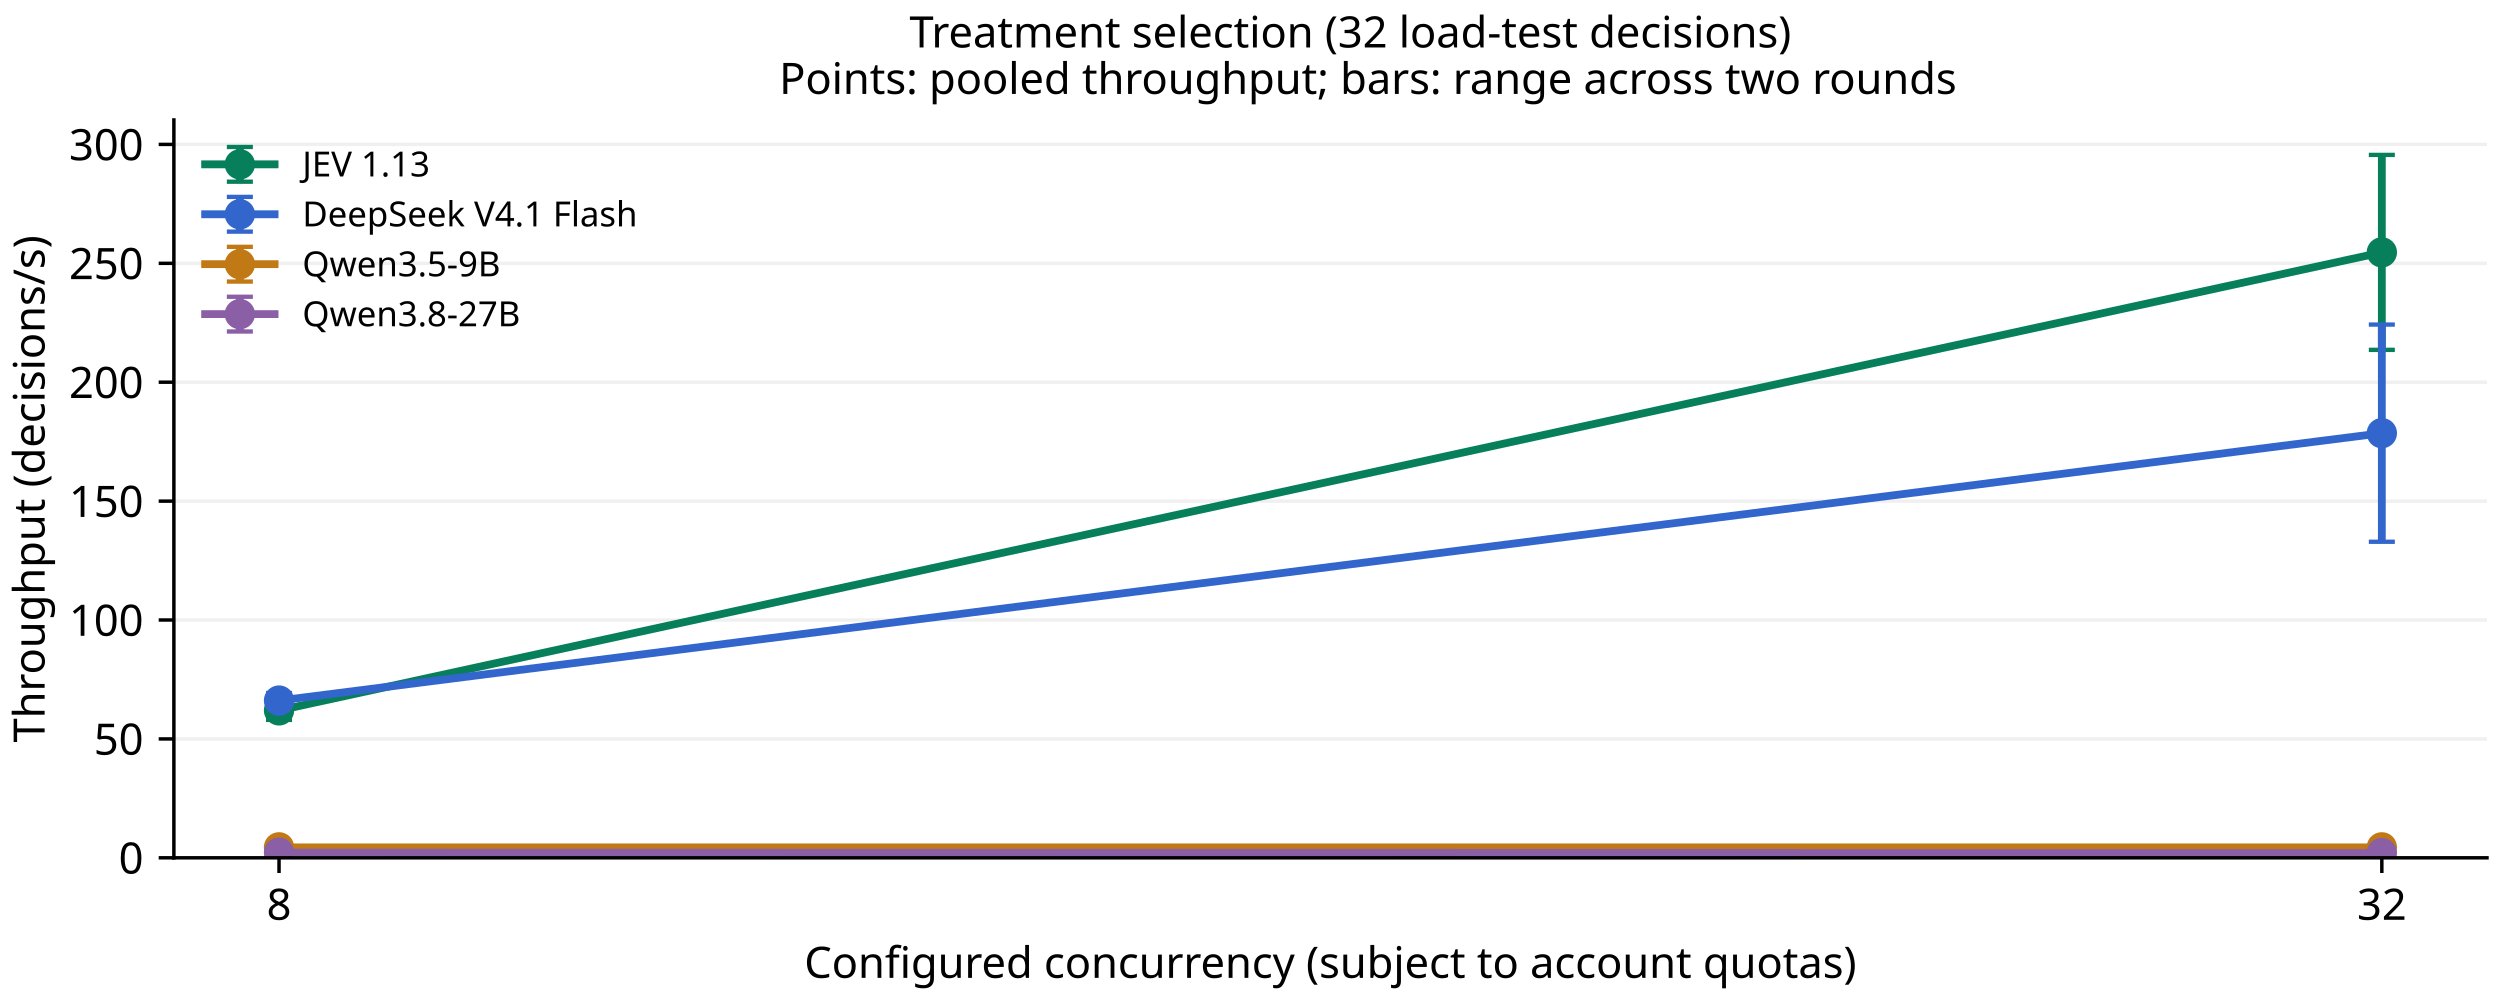
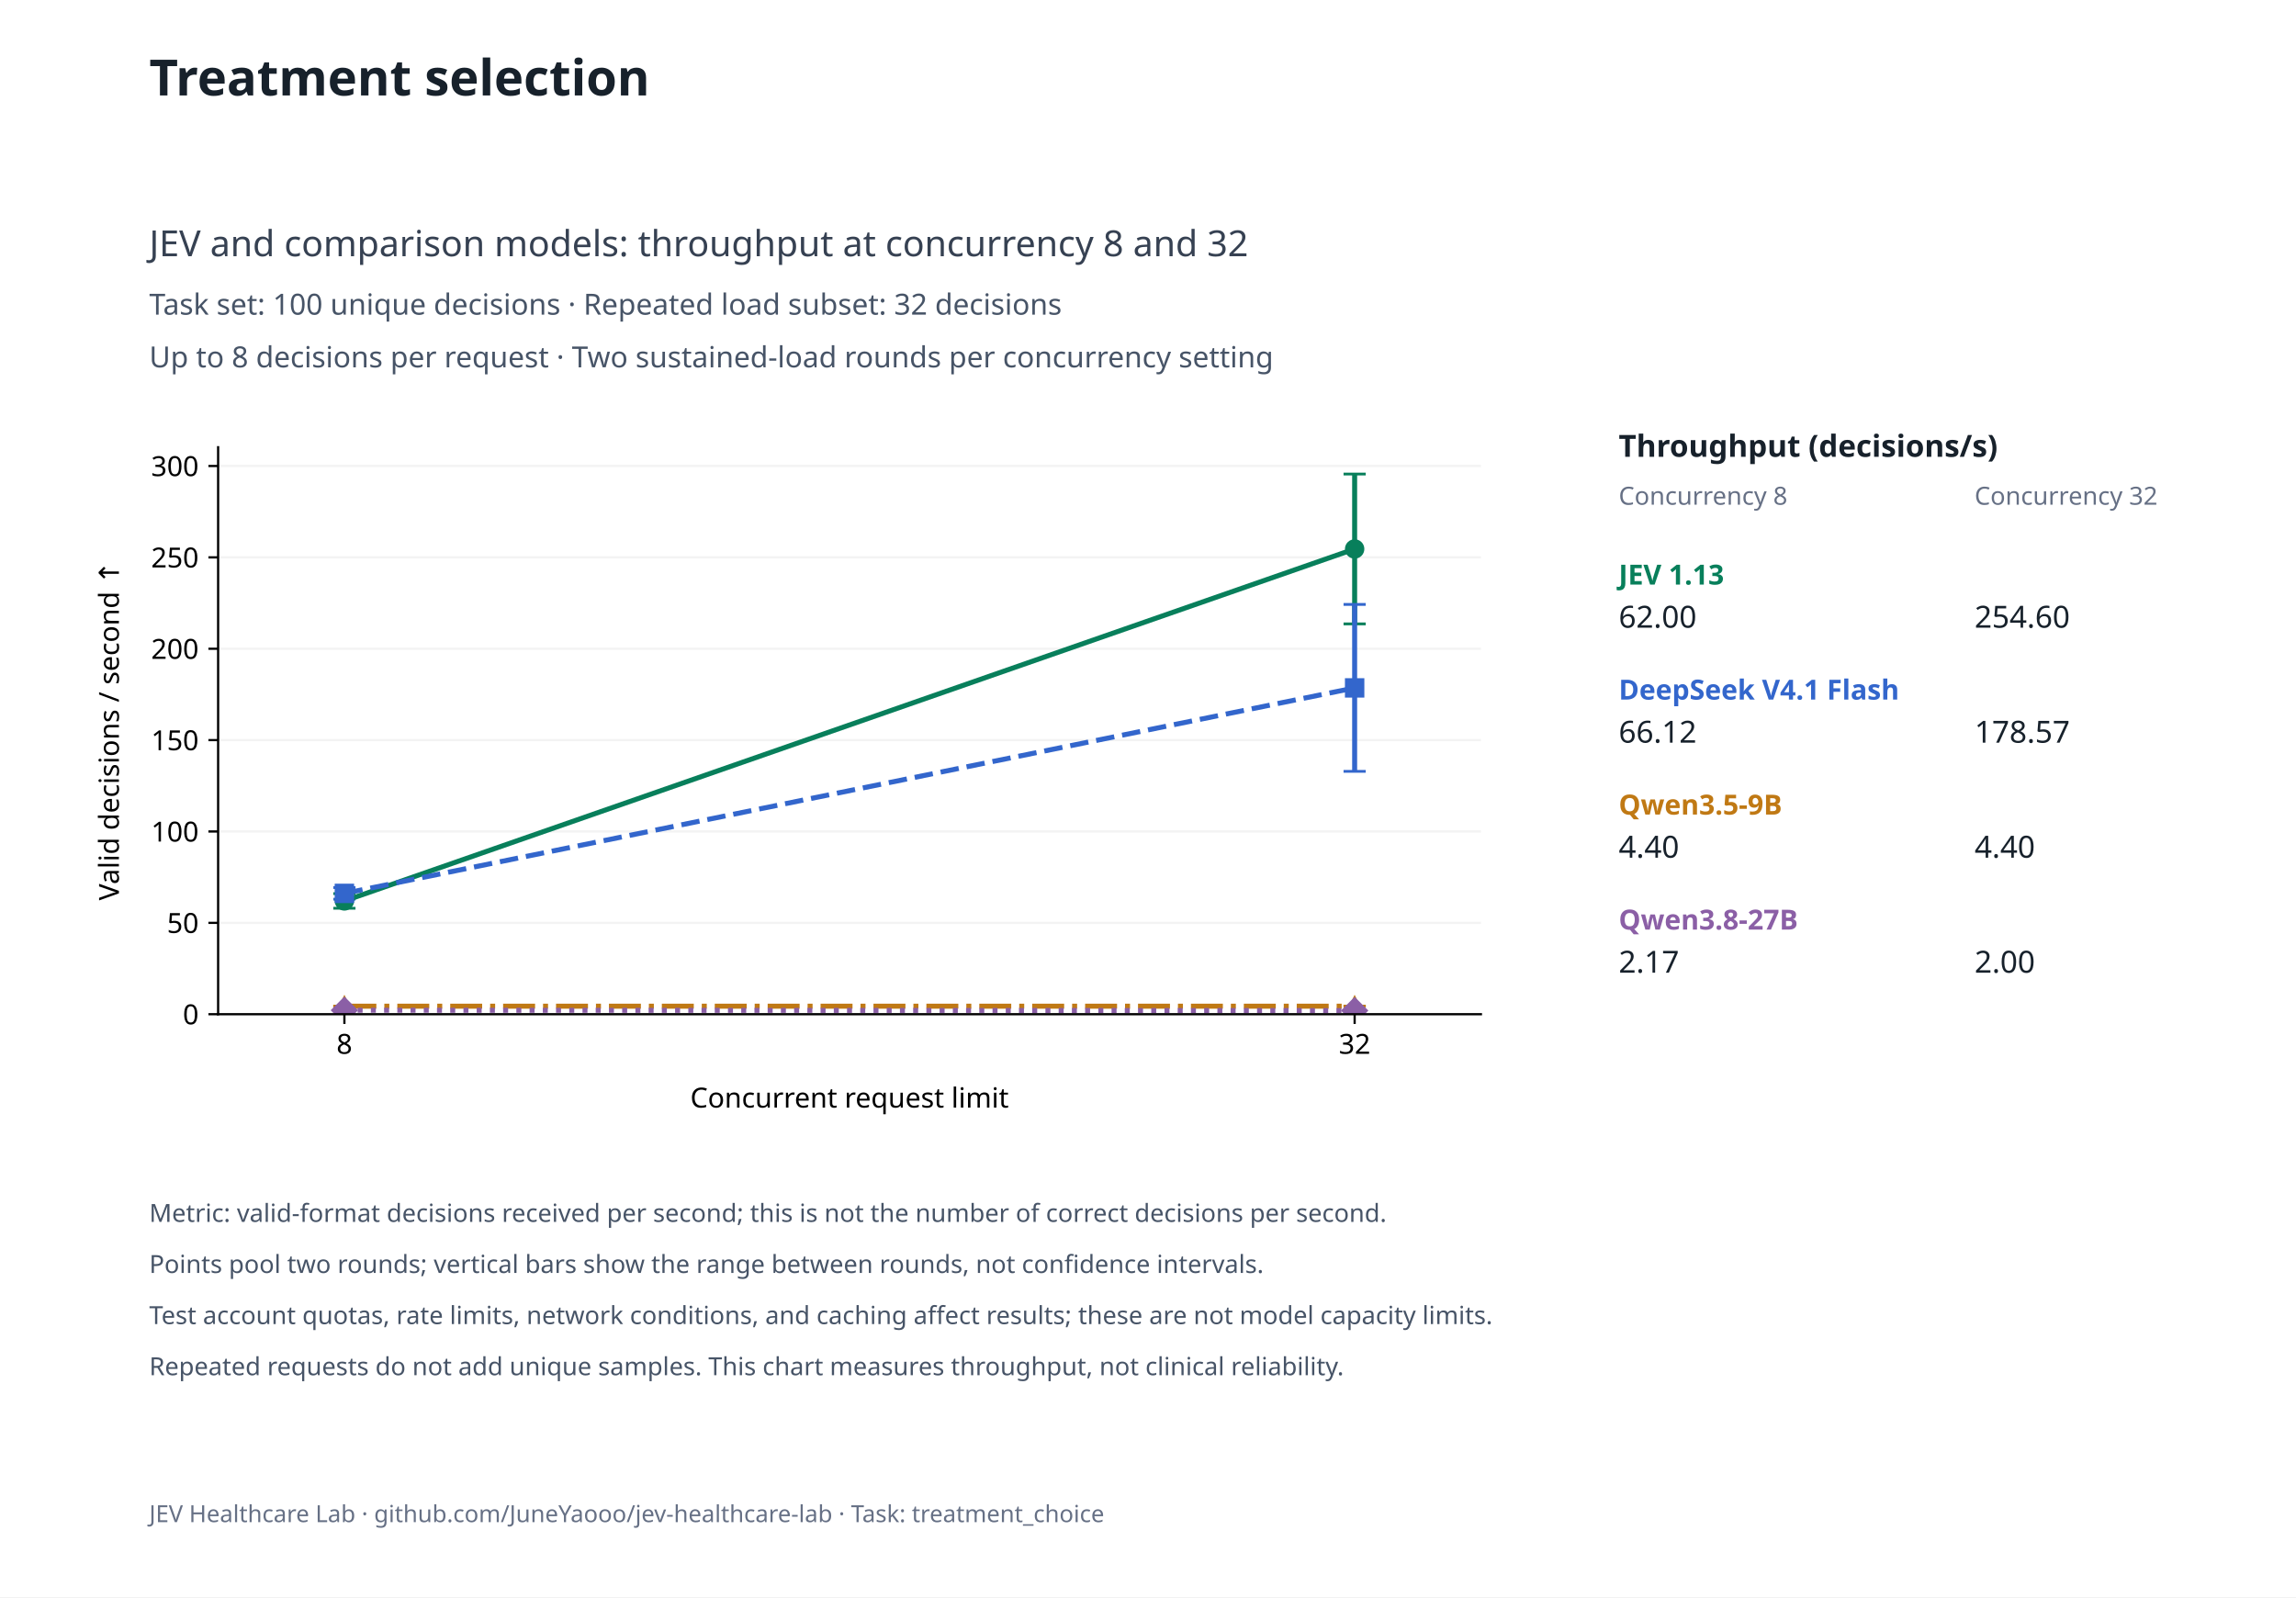
- <svg xmlns="http://www.w3.org/2000/svg" xmlns:xlink="http://www.w3.org/1999/xlink" width="576pt" height="230.4pt" viewBox="0 0 576 230.4" version="1.1">
+ <svg xmlns="http://www.w3.org/2000/svg" xmlns:xlink="http://www.w3.org/1999/xlink" width="828pt" height="576pt" viewBox="0 0 828 576" version="1.1">
  <defs>
    <style type="text/css">*{stroke-linejoin: round; stroke-linecap: butt}</style>
  </defs>
  <g id="figure_1">
    <g id="patch_1">
-       <path d="M 0 230.4 L 576 230.4 L 576 0 L 0 0 z " style="fill: #ffffff" />
+       <path d="M 0 576 L 828 576 L 828 0 L 0 0 z " style="fill: #ffffff" />
    </g>
    <g id="axes_1">
      <g id="patch_2">
-         <path d="M 40.063 197.64 L 573 197.64 L 573 27.638 L 40.063 27.638 z " style="fill: #ffffff" />
+         <path d="M 78.66 365.76 L 534.06 365.76 L 534.06 161.28 L 78.66 161.28 z " style="fill: #ffffff" />
      </g>
      <g id="matplotlib.axis_1">
        <g id="xtick_1">
          <g id="line2d_1">
            <defs>
-               <path id="m67a6273db9" d="M 0 0 L 0 3.5 " style="stroke: #000000; stroke-width: 0.8" />
+               <path id="mb1f4514495" d="M 0 0 L 0 3.5 " style="stroke: #000000; stroke-width: 0.8" />
            </defs>
            <g>
-               <use xlink:href="#m67a6273db9" x="64.288" y="197.64" style="stroke: #000000; stroke-width: 0.8" />
+               <use xlink:href="#mb1f4514495" x="124.2" y="365.76" style="stroke: #000000; stroke-width: 0.8" />
            </g>
          </g>
          <g id="text_1">
-             <text style="font-size: 10px; font-family: 'Arial Unicode MS'; text-anchor: middle" x="64.288" y="211.92" transform="rotate(-0 64.28771 211.9199)">8</text>
+             <text style="font-size: 10px; font-family: 'Arial Unicode MS'; text-anchor: middle" x="124.2" y="380.04" transform="rotate(-0 124.2 380.0403)">8</text>
          </g>
        </g>
        <g id="xtick_2">
          <g id="line2d_2">
            <g>
-               <use xlink:href="#m67a6273db9" x="548.775" y="197.64" style="stroke: #000000; stroke-width: 0.8" />
+               <use xlink:href="#mb1f4514495" x="488.52" y="365.76" style="stroke: #000000; stroke-width: 0.8" />
            </g>
          </g>
          <g id="text_2">
-             <text style="font-size: 10px; font-family: 'Arial Unicode MS'; text-anchor: middle" x="548.775" y="211.92" transform="rotate(-0 548.7754 211.9199)">32</text>
+             <text style="font-size: 10px; font-family: 'Arial Unicode MS'; text-anchor: middle" x="488.52" y="380.04" transform="rotate(-0 488.52 380.0403)">32</text>
          </g>
        </g>
        <g id="text_3">
-           <text style="font-size: 10px; font-family: 'Arial Unicode MS'; text-anchor: middle" x="306.532" y="225.3" transform="rotate(-0 306.5315 225.2998)">Configured concurrency (subject to account quotas)</text>
+           <text style="font-size: 10px; font-family: 'Arial Unicode MS'; text-anchor: middle" x="306.36" y="399.42" transform="rotate(-0 306.36 399.4202)">Concurrent request limit</text>
        </g>
      </g>
      <g id="matplotlib.axis_2">
        <g id="ytick_1">
          <g id="line2d_3">
-             <path d="M 40.063 197.64 L 573 197.64 " clip-path="url(#p316c52a168)" style="fill: none; stroke: #b0b0b0; stroke-opacity: 0.18; stroke-width: 0.8; stroke-linecap: square" />
+             <path d="M 78.66 365.76 L 534.06 365.76 " clip-path="url(#p68004eed42)" style="fill: none; stroke: #b0b0b0; stroke-opacity: 0.16; stroke-width: 0.8; stroke-linecap: square" />
          </g>
          <g id="line2d_4">
            <defs>
-               <path id="mda7280f7b5" d="M 0 0 L -3.5 0 " style="stroke: #000000; stroke-width: 0.8" />
+               <path id="mb8872c1b1f" d="M 0 0 L -3.5 0 " style="stroke: #000000; stroke-width: 0.8" />
            </defs>
            <g>
-               <use xlink:href="#mda7280f7b5" x="40.063" y="197.64" style="stroke: #000000; stroke-width: 0.8" />
+               <use xlink:href="#mb8872c1b1f" x="78.66" y="365.76" style="stroke: #000000; stroke-width: 0.8" />
            </g>
          </g>
          <g id="text_4">
-             <text style="font-size: 10px; font-family: 'Arial Unicode MS'; text-anchor: end" x="33.063" y="201.28" transform="rotate(-0 33.06333 201.2797)">0</text>
+             <text style="font-size: 10px; font-family: 'Arial Unicode MS'; text-anchor: end" x="71.66" y="369.4" transform="rotate(-0 71.66 369.4001)">0</text>
          </g>
        </g>
        <g id="ytick_2">
          <g id="line2d_5">
-             <path d="M 40.063 170.245 L 573 170.245 " clip-path="url(#p316c52a168)" style="fill: none; stroke: #b0b0b0; stroke-opacity: 0.18; stroke-width: 0.8; stroke-linecap: square" />
+             <path d="M 78.66 332.809 L 534.06 332.809 " clip-path="url(#p68004eed42)" style="fill: none; stroke: #b0b0b0; stroke-opacity: 0.16; stroke-width: 0.8; stroke-linecap: square" />
          </g>
          <g id="line2d_6">
            <g>
-               <use xlink:href="#mda7280f7b5" x="40.063" y="170.245" style="stroke: #000000; stroke-width: 0.8" />
+               <use xlink:href="#mb8872c1b1f" x="78.66" y="332.809" style="stroke: #000000; stroke-width: 0.8" />
            </g>
          </g>
          <g id="text_5">
-             <text style="font-size: 10px; font-family: 'Arial Unicode MS'; text-anchor: end" x="33.063" y="173.885" transform="rotate(-0 33.06333 173.8851)">50</text>
+             <text style="font-size: 10px; font-family: 'Arial Unicode MS'; text-anchor: end" x="71.66" y="336.45" transform="rotate(-0 71.66 336.4495)">50</text>
          </g>
        </g>
        <g id="ytick_3">
          <g id="line2d_7">
-             <path d="M 40.063 142.85 L 573 142.85 " clip-path="url(#p316c52a168)" style="fill: none; stroke: #b0b0b0; stroke-opacity: 0.18; stroke-width: 0.8; stroke-linecap: square" />
+             <path d="M 78.66 299.859 L 534.06 299.859 " clip-path="url(#p68004eed42)" style="fill: none; stroke: #b0b0b0; stroke-opacity: 0.16; stroke-width: 0.8; stroke-linecap: square" />
          </g>
          <g id="line2d_8">
            <g>
-               <use xlink:href="#mda7280f7b5" x="40.063" y="142.85" style="stroke: #000000; stroke-width: 0.8" />
+               <use xlink:href="#mb8872c1b1f" x="78.66" y="299.859" style="stroke: #000000; stroke-width: 0.8" />
            </g>
          </g>
          <g id="text_6">
-             <text style="font-size: 10px; font-family: 'Arial Unicode MS'; text-anchor: end" x="33.063" y="146.491" transform="rotate(-0 33.06333 146.4905)">100</text>
+             <text style="font-size: 10px; font-family: 'Arial Unicode MS'; text-anchor: end" x="71.66" y="303.499" transform="rotate(-0 71.66 303.4989)">100</text>
          </g>
        </g>
        <g id="ytick_4">
          <g id="line2d_9">
-             <path d="M 40.063 115.456 L 573 115.456 " clip-path="url(#p316c52a168)" style="fill: none; stroke: #b0b0b0; stroke-opacity: 0.18; stroke-width: 0.8; stroke-linecap: square" />
+             <path d="M 78.66 266.908 L 534.06 266.908 " clip-path="url(#p68004eed42)" style="fill: none; stroke: #b0b0b0; stroke-opacity: 0.16; stroke-width: 0.8; stroke-linecap: square" />
          </g>
          <g id="line2d_10">
            <g>
-               <use xlink:href="#mda7280f7b5" x="40.063" y="115.456" style="stroke: #000000; stroke-width: 0.8" />
+               <use xlink:href="#mb8872c1b1f" x="78.66" y="266.908" style="stroke: #000000; stroke-width: 0.8" />
            </g>
          </g>
          <g id="text_7">
-             <text style="font-size: 10px; font-family: 'Arial Unicode MS'; text-anchor: end" x="33.063" y="119.096" transform="rotate(-0 33.06333 119.096)">150</text>
+             <text style="font-size: 10px; font-family: 'Arial Unicode MS'; text-anchor: end" x="71.66" y="270.548" transform="rotate(-0 71.66 270.5483)">150</text>
          </g>
        </g>
        <g id="ytick_5">
          <g id="line2d_11">
-             <path d="M 40.063 88.061 L 573 88.061 " clip-path="url(#p316c52a168)" style="fill: none; stroke: #b0b0b0; stroke-opacity: 0.18; stroke-width: 0.8; stroke-linecap: square" />
+             <path d="M 78.66 233.958 L 534.06 233.958 " clip-path="url(#p68004eed42)" style="fill: none; stroke: #b0b0b0; stroke-opacity: 0.16; stroke-width: 0.8; stroke-linecap: square" />
          </g>
          <g id="line2d_12">
            <g>
-               <use xlink:href="#mda7280f7b5" x="40.063" y="88.061" style="stroke: #000000; stroke-width: 0.8" />
+               <use xlink:href="#mb8872c1b1f" x="78.66" y="233.958" style="stroke: #000000; stroke-width: 0.8" />
            </g>
          </g>
          <g id="text_8">
-             <text style="font-size: 10px; font-family: 'Arial Unicode MS'; text-anchor: end" x="33.063" y="91.701" transform="rotate(-0 33.06333 91.70135)">200</text>
+             <text style="font-size: 10px; font-family: 'Arial Unicode MS'; text-anchor: end" x="71.66" y="237.598" transform="rotate(-0 71.66 237.5977)">200</text>
          </g>
        </g>
        <g id="ytick_6">
          <g id="line2d_13">
-             <path d="M 40.063 60.667 L 573 60.667 " clip-path="url(#p316c52a168)" style="fill: none; stroke: #b0b0b0; stroke-opacity: 0.18; stroke-width: 0.8; stroke-linecap: square" />
+             <path d="M 78.66 201.007 L 534.06 201.007 " clip-path="url(#p68004eed42)" style="fill: none; stroke: #b0b0b0; stroke-opacity: 0.16; stroke-width: 0.8; stroke-linecap: square" />
          </g>
          <g id="line2d_14">
            <g>
-               <use xlink:href="#mda7280f7b5" x="40.063" y="60.667" style="stroke: #000000; stroke-width: 0.8" />
+               <use xlink:href="#mb8872c1b1f" x="78.66" y="201.007" style="stroke: #000000; stroke-width: 0.8" />
            </g>
          </g>
          <g id="text_9">
-             <text style="font-size: 10px; font-family: 'Arial Unicode MS'; text-anchor: end" x="33.063" y="64.307" transform="rotate(-0 33.06333 64.30676)">250</text>
+             <text style="font-size: 10px; font-family: 'Arial Unicode MS'; text-anchor: end" x="71.66" y="204.647" transform="rotate(-0 71.66 204.647)">250</text>
          </g>
        </g>
        <g id="ytick_7">
          <g id="line2d_15">
-             <path d="M 40.063 33.272 L 573 33.272 " clip-path="url(#p316c52a168)" style="fill: none; stroke: #b0b0b0; stroke-opacity: 0.18; stroke-width: 0.8; stroke-linecap: square" />
+             <path d="M 78.66 168.056 L 534.06 168.056 " clip-path="url(#p68004eed42)" style="fill: none; stroke: #b0b0b0; stroke-opacity: 0.16; stroke-width: 0.8; stroke-linecap: square" />
          </g>
          <g id="line2d_16">
            <g>
-               <use xlink:href="#mda7280f7b5" x="40.063" y="33.272" style="stroke: #000000; stroke-width: 0.8" />
+               <use xlink:href="#mb8872c1b1f" x="78.66" y="168.056" style="stroke: #000000; stroke-width: 0.8" />
            </g>
          </g>
          <g id="text_10">
-             <text style="font-size: 10px; font-family: 'Arial Unicode MS'; text-anchor: end" x="33.063" y="36.912" transform="rotate(-0 33.06333 36.91216)">300</text>
+             <text style="font-size: 10px; font-family: 'Arial Unicode MS'; text-anchor: end" x="71.66" y="171.696" transform="rotate(-0 71.66 171.6964)">300</text>
          </g>
        </g>
        <g id="text_11">
-           <text style="font-size: 10px; font-family: 'Arial Unicode MS'; text-anchor: middle" x="10.281" y="112.639" transform="rotate(-90 10.28051 112.639)">Throughput (decisions/s)</text>
+           <text style="font-size: 10px; font-family: 'Arial Unicode MS'; text-anchor: middle" x="42.878" y="263.52" transform="rotate(-90 42.87758 263.52)">Valid decisions / second ↑</text>
        </g>
      </g>
      <g id="LineCollection_1">
-         <path d="M 64.288 165.862 L 64.288 161.479 " clip-path="url(#p316c52a168)" style="fill: none; stroke: #087f5b; stroke-width: 1.8" />
-         <path d="M 548.775 80.61 L 548.775 35.683 " clip-path="url(#p316c52a168)" style="fill: none; stroke: #087f5b; stroke-width: 1.8" />
+         <path d="M 124.2 327.537 L 124.2 322.265 " clip-path="url(#p68004eed42)" style="fill: none; stroke: #087f5b; stroke-width: 1.8" />
+         <path d="M 488.52 224.995 L 488.52 170.956 " clip-path="url(#p68004eed42)" style="fill: none; stroke: #087f5b; stroke-width: 1.8" />
      </g>
      <g id="line2d_17">
        <defs>
-           <path id="mef95edeef0" d="M 3 0 L -3 -0 " style="stroke: #087f5b" />
-         </defs>
-         <g clip-path="url(#p316c52a168)">
-           <use xlink:href="#mef95edeef0" x="64.288" y="165.862" style="fill: #087f5b; stroke: #087f5b" />
-           <use xlink:href="#mef95edeef0" x="548.775" y="80.61" style="fill: #087f5b; stroke: #087f5b" />
+           <path id="m4893343a39" d="M 4 0 L -4 -0 " style="stroke: #087f5b" />
+         </defs>
+         <g clip-path="url(#p68004eed42)">
+           <use xlink:href="#m4893343a39" x="124.2" y="327.537" style="fill: #087f5b; stroke: #087f5b" />
+           <use xlink:href="#m4893343a39" x="488.52" y="224.995" style="fill: #087f5b; stroke: #087f5b" />
        </g>
      </g>
      <g id="line2d_18">
-         <g clip-path="url(#p316c52a168)">
-           <use xlink:href="#mef95edeef0" x="64.288" y="161.479" style="fill: #087f5b; stroke: #087f5b" />
-           <use xlink:href="#mef95edeef0" x="548.775" y="35.683" style="fill: #087f5b; stroke: #087f5b" />
+         <g clip-path="url(#p68004eed42)">
+           <use xlink:href="#m4893343a39" x="124.2" y="322.265" style="fill: #087f5b; stroke: #087f5b" />
+           <use xlink:href="#m4893343a39" x="488.52" y="170.956" style="fill: #087f5b; stroke: #087f5b" />
        </g>
      </g>
      <g id="LineCollection_2">
-         <path d="M 64.288 163.15 L 64.288 159.671 " clip-path="url(#p316c52a168)" style="fill: none; stroke: #3366cc; stroke-width: 1.8" />
-         <path d="M 548.775 124.825 L 548.775 74.775 " clip-path="url(#p316c52a168)" style="fill: none; stroke: #3366cc; stroke-width: 1.8" />
+         <path d="M 124.2 324.275 L 124.2 320.09 " clip-path="url(#p68004eed42)" style="fill: none; stroke: #3366cc; stroke-width: 1.8" />
+         <path d="M 488.52 278.177 L 488.52 217.976 " clip-path="url(#p68004eed42)" style="fill: none; stroke: #3366cc; stroke-width: 1.8" />
      </g>
      <g id="line2d_19">
        <defs>
-           <path id="m2bed2c0d62" d="M 3 0 L -3 -0 " style="stroke: #3366cc" />
-         </defs>
-         <g clip-path="url(#p316c52a168)">
-           <use xlink:href="#m2bed2c0d62" x="64.288" y="163.15" style="fill: #3366cc; stroke: #3366cc" />
-           <use xlink:href="#m2bed2c0d62" x="548.775" y="124.825" style="fill: #3366cc; stroke: #3366cc" />
+           <path id="ma0856d2436" d="M 4 0 L -4 -0 " style="stroke: #3366cc" />
+         </defs>
+         <g clip-path="url(#p68004eed42)">
+           <use xlink:href="#ma0856d2436" x="124.2" y="324.275" style="fill: #3366cc; stroke: #3366cc" />
+           <use xlink:href="#ma0856d2436" x="488.52" y="278.177" style="fill: #3366cc; stroke: #3366cc" />
        </g>
      </g>
      <g id="line2d_20">
-         <g clip-path="url(#p316c52a168)">
-           <use xlink:href="#m2bed2c0d62" x="64.288" y="159.671" style="fill: #3366cc; stroke: #3366cc" />
-           <use xlink:href="#m2bed2c0d62" x="548.775" y="74.775" style="fill: #3366cc; stroke: #3366cc" />
+         <g clip-path="url(#p68004eed42)">
+           <use xlink:href="#ma0856d2436" x="124.2" y="320.09" style="fill: #3366cc; stroke: #3366cc" />
+           <use xlink:href="#ma0856d2436" x="488.52" y="217.976" style="fill: #3366cc; stroke: #3366cc" />
        </g>
      </g>
      <g id="LineCollection_3">
-         <path d="M 64.288 195.229 L 64.288 195.229 " clip-path="url(#p316c52a168)" style="fill: none; stroke: #c07914; stroke-width: 1.8" />
-         <path d="M 548.775 195.229 L 548.775 195.229 " clip-path="url(#p316c52a168)" style="fill: none; stroke: #c07914; stroke-width: 1.8" />
+         <path d="M 124.2 362.86 L 124.2 362.86 " clip-path="url(#p68004eed42)" style="fill: none; stroke: #c07914; stroke-width: 1.8" />
+         <path d="M 488.52 362.86 L 488.52 362.86 " clip-path="url(#p68004eed42)" style="fill: none; stroke: #c07914; stroke-width: 1.8" />
      </g>
      <g id="line2d_21">
        <defs>
-           <path id="me95433e704" d="M 3 0 L -3 -0 " style="stroke: #c07914" />
-         </defs>
-         <g clip-path="url(#p316c52a168)">
-           <use xlink:href="#me95433e704" x="64.288" y="195.229" style="fill: #c07914; stroke: #c07914" />
-           <use xlink:href="#me95433e704" x="548.775" y="195.229" style="fill: #c07914; stroke: #c07914" />
+           <path id="m1749bb0e9f" d="M 4 0 L -4 -0 " style="stroke: #c07914" />
+         </defs>
+         <g clip-path="url(#p68004eed42)">
+           <use xlink:href="#m1749bb0e9f" x="124.2" y="362.86" style="fill: #c07914; stroke: #c07914" />
+           <use xlink:href="#m1749bb0e9f" x="488.52" y="362.86" style="fill: #c07914; stroke: #c07914" />
        </g>
      </g>
      <g id="line2d_22">
-         <g clip-path="url(#p316c52a168)">
-           <use xlink:href="#me95433e704" x="64.288" y="195.229" style="fill: #c07914; stroke: #c07914" />
-           <use xlink:href="#me95433e704" x="548.775" y="195.229" style="fill: #c07914; stroke: #c07914" />
+         <g clip-path="url(#p68004eed42)">
+           <use xlink:href="#m1749bb0e9f" x="124.2" y="362.86" style="fill: #c07914; stroke: #c07914" />
+           <use xlink:href="#m1749bb0e9f" x="488.52" y="362.86" style="fill: #c07914; stroke: #c07914" />
        </g>
      </g>
      <g id="LineCollection_4">
-         <path d="M 64.288 196.571 L 64.288 196.325 " clip-path="url(#p316c52a168)" style="fill: none; stroke: #8b5fa6; stroke-width: 1.8" />
-         <path d="M 548.775 196.544 L 548.775 196.544 " clip-path="url(#p316c52a168)" style="fill: none; stroke: #8b5fa6; stroke-width: 1.8" />
+         <path d="M 124.2 364.475 L 124.2 364.178 " clip-path="url(#p68004eed42)" style="fill: none; stroke: #8b5fa6; stroke-width: 1.8" />
+         <path d="M 488.52 364.442 L 488.52 364.442 " clip-path="url(#p68004eed42)" style="fill: none; stroke: #8b5fa6; stroke-width: 1.8" />
      </g>
      <g id="line2d_23">
        <defs>
-           <path id="m08be858441" d="M 3 0 L -3 -0 " style="stroke: #8b5fa6" />
-         </defs>
-         <g clip-path="url(#p316c52a168)">
-           <use xlink:href="#m08be858441" x="64.288" y="196.571" style="fill: #8b5fa6; stroke: #8b5fa6" />
-           <use xlink:href="#m08be858441" x="548.775" y="196.544" style="fill: #8b5fa6; stroke: #8b5fa6" />
+           <path id="m4fe5960132" d="M 4 0 L -4 -0 " style="stroke: #8b5fa6" />
+         </defs>
+         <g clip-path="url(#p68004eed42)">
+           <use xlink:href="#m4fe5960132" x="124.2" y="364.475" style="fill: #8b5fa6; stroke: #8b5fa6" />
+           <use xlink:href="#m4fe5960132" x="488.52" y="364.442" style="fill: #8b5fa6; stroke: #8b5fa6" />
        </g>
      </g>
      <g id="line2d_24">
-         <g clip-path="url(#p316c52a168)">
-           <use xlink:href="#m08be858441" x="64.288" y="196.325" style="fill: #8b5fa6; stroke: #8b5fa6" />
-           <use xlink:href="#m08be858441" x="548.775" y="196.544" style="fill: #8b5fa6; stroke: #8b5fa6" />
+         <g clip-path="url(#p68004eed42)">
+           <use xlink:href="#m4fe5960132" x="124.2" y="364.178" style="fill: #8b5fa6; stroke: #8b5fa6" />
+           <use xlink:href="#m4fe5960132" x="488.52" y="364.442" style="fill: #8b5fa6; stroke: #8b5fa6" />
        </g>
      </g>
      <g id="line2d_25">
-         <path d="M 64.288 163.67 L 548.775 58.146 " clip-path="url(#p316c52a168)" style="fill: none; stroke: #087f5b; stroke-width: 1.8; stroke-linecap: square" />
-         <defs>
-           <path id="me144ae2062" d="M 0 3 C 0.796 3 1.559 2.684 2.121 2.121 C 2.684 1.559 3 0.796 3 0 C 3 -0.796 2.684 -1.559 2.121 -2.121 C 1.559 -2.684 0.796 -3 0 -3 C -0.796 -3 -1.559 -2.684 -2.121 -2.121 C -2.684 -1.559 -3 -0.796 -3 0 C -3 0.796 -2.684 1.559 -2.121 2.121 C -1.559 2.684 -0.796 3 0 3 z " style="stroke: #087f5b" />
-         </defs>
-         <g clip-path="url(#p316c52a168)">
-           <use xlink:href="#me144ae2062" x="64.288" y="163.67" style="fill: #087f5b; stroke: #087f5b" />
-           <use xlink:href="#me144ae2062" x="548.775" y="58.146" style="fill: #087f5b; stroke: #087f5b" />
+         <path d="M 124.2 324.901 L 488.52 197.975 " clip-path="url(#p68004eed42)" style="fill: none; stroke: #087f5b; stroke-width: 1.8; stroke-linecap: square" />
+         <defs>
+           <path id="m6234b96ff1" d="M 0 3 C 0.796 3 1.559 2.684 2.121 2.121 C 2.684 1.559 3 0.796 3 0 C 3 -0.796 2.684 -1.559 2.121 -2.121 C 1.559 -2.684 0.796 -3 0 -3 C -0.796 -3 -1.559 -2.684 -2.121 -2.121 C -2.684 -1.559 -3 -0.796 -3 0 C -3 0.796 -2.684 1.559 -2.121 2.121 C -1.559 2.684 -0.796 3 0 3 z " style="stroke: #087f5b" />
+         </defs>
+         <g clip-path="url(#p68004eed42)">
+           <use xlink:href="#m6234b96ff1" x="124.2" y="324.901" style="fill: #087f5b; stroke: #087f5b" />
+           <use xlink:href="#m6234b96ff1" x="488.52" y="197.975" style="fill: #087f5b; stroke: #087f5b" />
        </g>
      </g>
      <g id="line2d_26">
-         <path d="M 64.288 161.41 L 548.775 99.8 " clip-path="url(#p316c52a168)" style="fill: none; stroke: #3366cc; stroke-width: 1.8; stroke-linecap: square" />
-         <defs>
-           <path id="mda897474c4" d="M 0 3 C 0.796 3 1.559 2.684 2.121 2.121 C 2.684 1.559 3 0.796 3 0 C 3 -0.796 2.684 -1.559 2.121 -2.121 C 1.559 -2.684 0.796 -3 0 -3 C -0.796 -3 -1.559 -2.684 -2.121 -2.121 C -2.684 -1.559 -3 -0.796 -3 0 C -3 0.796 -2.684 1.559 -2.121 2.121 C -1.559 2.684 -0.796 3 0 3 z " style="stroke: #3366cc" />
-         </defs>
-         <g clip-path="url(#p316c52a168)">
-           <use xlink:href="#mda897474c4" x="64.288" y="161.41" style="fill: #3366cc; stroke: #3366cc" />
-           <use xlink:href="#mda897474c4" x="548.775" y="99.8" style="fill: #3366cc; stroke: #3366cc" />
+         <path d="M 124.2 322.183 L 488.52 248.077 " clip-path="url(#p68004eed42)" style="fill: none; stroke-dasharray: 6.66,2.88; stroke-dashoffset: 0; stroke: #3366cc; stroke-width: 1.8" />
+         <defs>
+           <path id="m663f6a4d99" d="M -3 3 L 3 3 L 3 -3 L -3 -3 z " style="stroke: #3366cc; stroke-linejoin: miter" />
+         </defs>
+         <g clip-path="url(#p68004eed42)">
+           <use xlink:href="#m663f6a4d99" x="124.2" y="322.183" style="fill: #3366cc; stroke: #3366cc; stroke-linejoin: miter" />
+           <use xlink:href="#m663f6a4d99" x="488.52" y="248.077" style="fill: #3366cc; stroke: #3366cc; stroke-linejoin: miter" />
        </g>
      </g>
      <g id="line2d_27">
-         <path d="M 64.288 195.229 L 548.775 195.229 " clip-path="url(#p316c52a168)" style="fill: none; stroke: #c07914; stroke-width: 1.8; stroke-linecap: square" />
-         <defs>
-           <path id="m0aeaef3a04" d="M 0 3 C 0.796 3 1.559 2.684 2.121 2.121 C 2.684 1.559 3 0.796 3 0 C 3 -0.796 2.684 -1.559 2.121 -2.121 C 1.559 -2.684 0.796 -3 0 -3 C -0.796 -3 -1.559 -2.684 -2.121 -2.121 C -2.684 -1.559 -3 -0.796 -3 0 C -3 0.796 -2.684 1.559 -2.121 2.121 C -1.559 2.684 -0.796 3 0 3 z " style="stroke: #c07914" />
-         </defs>
-         <g clip-path="url(#p316c52a168)">
-           <use xlink:href="#m0aeaef3a04" x="64.288" y="195.229" style="fill: #c07914; stroke: #c07914" />
-           <use xlink:href="#m0aeaef3a04" x="548.775" y="195.229" style="fill: #c07914; stroke: #c07914" />
+         <path d="M 124.2 362.86 L 488.52 362.86 " clip-path="url(#p68004eed42)" style="fill: none; stroke-dasharray: 11.52,2.88,1.8,2.88; stroke-dashoffset: 0; stroke: #c07914; stroke-width: 1.8" />
+         <defs>
+           <path id="m145e932489" d="M 0 -3 L -3 3 L 3 3 z " style="stroke: #c07914; stroke-linejoin: miter" />
+         </defs>
+         <g clip-path="url(#p68004eed42)">
+           <use xlink:href="#m145e932489" x="124.2" y="362.86" style="fill: #c07914; stroke: #c07914; stroke-linejoin: miter" />
+           <use xlink:href="#m145e932489" x="488.52" y="362.86" style="fill: #c07914; stroke: #c07914; stroke-linejoin: miter" />
        </g>
      </g>
      <g id="line2d_28">
-         <path d="M 64.288 196.448 L 548.775 196.544 " clip-path="url(#p316c52a168)" style="fill: none; stroke: #8b5fa6; stroke-width: 1.8; stroke-linecap: square" />
-         <defs>
-           <path id="me4459a6f13" d="M 0 3 C 0.796 3 1.559 2.684 2.121 2.121 C 2.684 1.559 3 0.796 3 0 C 3 -0.796 2.684 -1.559 2.121 -2.121 C 1.559 -2.684 0.796 -3 0 -3 C -0.796 -3 -1.559 -2.684 -2.121 -2.121 C -2.684 -1.559 -3 -0.796 -3 0 C -3 0.796 -2.684 1.559 -2.121 2.121 C -1.559 2.684 -0.796 3 0 3 z " style="stroke: #8b5fa6" />
-         </defs>
-         <g clip-path="url(#p316c52a168)">
-           <use xlink:href="#me4459a6f13" x="64.288" y="196.448" style="fill: #8b5fa6; stroke: #8b5fa6" />
-           <use xlink:href="#me4459a6f13" x="548.775" y="196.544" style="fill: #8b5fa6; stroke: #8b5fa6" />
+         <path d="M 124.2 364.327 L 488.52 364.442 " clip-path="url(#p68004eed42)" style="fill: none; stroke-dasharray: 1.8,2.97; stroke-dashoffset: 0; stroke: #8b5fa6; stroke-width: 1.8" />
+         <defs>
+           <path id="meb991a0967" d="M -0 4.243 L 4.243 0 L 0 -4.243 L -4.243 -0 z " style="stroke: #8b5fa6; stroke-linejoin: miter" />
+         </defs>
+         <g clip-path="url(#p68004eed42)">
+           <use xlink:href="#meb991a0967" x="124.2" y="364.327" style="fill: #8b5fa6; stroke: #8b5fa6; stroke-linejoin: miter" />
+           <use xlink:href="#meb991a0967" x="488.52" y="364.442" style="fill: #8b5fa6; stroke: #8b5fa6; stroke-linejoin: miter" />
        </g>
      </g>
      <g id="patch_3">
-         <path d="M 40.063 197.64 L 40.063 27.638 " style="fill: none; stroke: #000000; stroke-width: 0.8; stroke-linejoin: miter; stroke-linecap: square" />
+         <path d="M 78.66 365.76 L 78.66 161.28 " style="fill: none; stroke: #000000; stroke-width: 0.8; stroke-linejoin: miter; stroke-linecap: square" />
      </g>
      <g id="patch_4">
-         <path d="M 40.063 197.64 L 573 197.64 " style="fill: none; stroke: #000000; stroke-width: 0.8; stroke-linejoin: miter; stroke-linecap: square" />
-       </g>
-       <g id="text_12">
-         <text style="font-size: 10px; font-family: 'Arial Unicode MS'" transform="translate(209.5487 10.93969)">Treatment selection (32 load-test decisions)</text>
-         <text style="font-size: 10px; font-family: 'Arial Unicode MS'" transform="translate(179.5198 21.63833)">Points: pooled throughput; bars: range across two rounds</text>
-       </g>
-       <g id="legend_1">
-         <g id="LineCollection_5">
-           <path d="M 55.263 41.863 L 55.263 33.863 " style="fill: none; stroke: #087f5b; stroke-width: 1.8" />
-         </g>
-         <g id="line2d_29">
-           <g>
-             <use xlink:href="#mef95edeef0" x="55.263" y="41.863" style="fill: #087f5b; stroke: #087f5b" />
-           </g>
-         </g>
-         <g id="line2d_30">
-           <g>
-             <use xlink:href="#mef95edeef0" x="55.263" y="33.863" style="fill: #087f5b; stroke: #087f5b" />
-           </g>
-         </g>
-         <g id="line2d_31">
-           <path d="M 47.263 37.863 L 63.263 37.863 " style="fill: none; stroke: #087f5b; stroke-width: 1.8; stroke-linecap: square" />
-         </g>
-         <g id="line2d_32">
-           <g>
-             <use xlink:href="#me144ae2062" x="55.263" y="37.863" style="fill: #087f5b; stroke: #087f5b" />
-           </g>
-         </g>
-         <g id="text_13">
-           <text style="font-size: 8px; font-family: 'Arial Unicode MS'; text-anchor: start" x="69.663" y="40.663" transform="rotate(-0 69.66333 40.66255)">JEV 1.13</text>
-         </g>
-         <g id="LineCollection_6">
-           <path d="M 55.263 53.366 L 55.263 45.366 " style="fill: none; stroke: #3366cc; stroke-width: 1.8" />
-         </g>
-         <g id="line2d_33">
-           <g>
-             <use xlink:href="#m2bed2c0d62" x="55.263" y="53.366" style="fill: #3366cc; stroke: #3366cc" />
-           </g>
-         </g>
-         <g id="line2d_34">
-           <g>
-             <use xlink:href="#m2bed2c0d62" x="55.263" y="45.366" style="fill: #3366cc; stroke: #3366cc" />
-           </g>
-         </g>
-         <g id="line2d_35">
-           <path d="M 47.263 49.366 L 63.263 49.366 " style="fill: none; stroke: #3366cc; stroke-width: 1.8; stroke-linecap: square" />
-         </g>
-         <g id="line2d_36">
-           <g>
-             <use xlink:href="#mda897474c4" x="55.263" y="49.366" style="fill: #3366cc; stroke: #3366cc" />
-           </g>
-         </g>
-         <g id="text_14">
-           <text style="font-size: 8px; font-family: 'Arial Unicode MS'; text-anchor: start" x="69.663" y="52.166" transform="rotate(-0 69.66333 52.16645)">DeepSeek V4.1 Flash</text>
-         </g>
-         <g id="LineCollection_7">
-           <path d="M 55.263 64.87 L 55.263 56.87 " style="fill: none; stroke: #c07914; stroke-width: 1.8" />
-         </g>
-         <g id="line2d_37">
-           <g>
-             <use xlink:href="#me95433e704" x="55.263" y="64.87" style="fill: #c07914; stroke: #c07914" />
-           </g>
-         </g>
-         <g id="line2d_38">
-           <g>
-             <use xlink:href="#me95433e704" x="55.263" y="56.87" style="fill: #c07914; stroke: #c07914" />
-           </g>
-         </g>
-         <g id="line2d_39">
-           <path d="M 47.263 60.87 L 63.263 60.87 " style="fill: none; stroke: #c07914; stroke-width: 1.8; stroke-linecap: square" />
-         </g>
-         <g id="line2d_40">
-           <g>
-             <use xlink:href="#m0aeaef3a04" x="55.263" y="60.87" style="fill: #c07914; stroke: #c07914" />
-           </g>
-         </g>
-         <g id="text_15">
-           <text style="font-size: 8px; font-family: 'Arial Unicode MS'; text-anchor: start" x="69.663" y="63.67" transform="rotate(-0 69.66333 63.67036)">Qwen3.5-9B</text>
-         </g>
-         <g id="LineCollection_8">
-           <path d="M 55.263 76.374 L 55.263 68.374 " style="fill: none; stroke: #8b5fa6; stroke-width: 1.8" />
-         </g>
-         <g id="line2d_41">
-           <g>
-             <use xlink:href="#m08be858441" x="55.263" y="76.374" style="fill: #8b5fa6; stroke: #8b5fa6" />
-           </g>
-         </g>
-         <g id="line2d_42">
-           <g>
-             <use xlink:href="#m08be858441" x="55.263" y="68.374" style="fill: #8b5fa6; stroke: #8b5fa6" />
-           </g>
-         </g>
-         <g id="line2d_43">
-           <path d="M 47.263 72.374 L 63.263 72.374 " style="fill: none; stroke: #8b5fa6; stroke-width: 1.8; stroke-linecap: square" />
-         </g>
-         <g id="line2d_44">
-           <g>
-             <use xlink:href="#me4459a6f13" x="55.263" y="72.374" style="fill: #8b5fa6; stroke: #8b5fa6" />
-           </g>
-         </g>
-         <g id="text_16">
-           <text style="font-size: 8px; font-family: 'Arial Unicode MS'; text-anchor: start" x="69.663" y="75.174" transform="rotate(-0 69.66333 75.17426)">Qwen3.8-27B</text>
-         </g>
-       </g>
+         <path d="M 78.66 365.76 L 534.06 365.76 " style="fill: none; stroke: #000000; stroke-width: 0.8; stroke-linejoin: miter; stroke-linecap: square" />
+       </g>
+     </g>
+     <g id="text_12">
+       <text style="font-weight: 700; font-size: 18px; font-family: 'Arial Unicode MS'; text-anchor: start; fill: #17212b" x="53.82" y="34.416" transform="rotate(-0 53.82 34.41649)">Treatment selection</text>
+     </g>
+     <g id="text_13">
+       <text style="font-size: 13px; font-family: 'Arial Unicode MS'; text-anchor: start; fill: #364152" x="53.82" y="92.408" transform="rotate(-0 53.82 92.40836)">JEV and comparison models: throughput at concurrency 8 and 32</text>
+     </g>
+     <g id="text_14">
+       <text style="font-size: 10.5px; font-family: 'Arial Unicode MS'; text-anchor: start; fill: #475467" x="53.82" y="113.472" transform="rotate(-0 53.82 113.472)">Task set: 100 unique decisions · Repeated load subset: 32 decisions</text>
+     </g>
+     <g id="text_15">
+       <text style="font-size: 10.5px; font-family: 'Arial Unicode MS'; text-anchor: start; fill: #475467" x="53.82" y="132.48" transform="rotate(-0 53.82 132.48)">Up to 8 decisions per request · Two sustained-load rounds per concurrency setting</text>
+     </g>
+     <g id="text_16">
+       <text style="font-weight: 700; font-size: 11px; font-family: 'Arial Unicode MS'; text-anchor: start; fill: #17212b" x="583.74" y="164.736" transform="rotate(-0 583.74 164.736)">Throughput (decisions/s)</text>
+     </g>
+     <g id="text_17">
+       <text style="font-size: 9px; font-family: 'Arial Unicode MS'; text-anchor: start; fill: #667085" x="583.74" y="182.016" transform="rotate(-0 583.74 182.016)">Concurrency 8</text>
+     </g>
+     <g id="text_18">
+       <text style="font-size: 9px; font-family: 'Arial Unicode MS'; text-anchor: start; fill: #667085" x="712.08" y="182.016" transform="rotate(-0 712.08 182.016)">Concurrency 32</text>
+     </g>
+     <g id="text_19">
+       <text style="font-weight: 700; font-size: 10px; font-family: 'Arial Unicode MS'; text-anchor: start; fill: #087f5b" x="583.74" y="210.816" transform="rotate(-0 583.74 210.816)">JEV 1.13</text>
+     </g>
+     <g id="text_20">
+       <text style="font-size: 11px; font-family: 'Arial Unicode MS'; text-anchor: start; fill: #17212b" x="583.74" y="226.368" transform="rotate(-0 583.74 226.368)">62.00</text>
+     </g>
+     <g id="text_21">
+       <text style="font-size: 11px; font-family: 'Arial Unicode MS'; text-anchor: start; fill: #17212b" x="712.08" y="226.368" transform="rotate(-0 712.08 226.368)">254.60</text>
+     </g>
+     <g id="text_22">
+       <text style="font-weight: 700; font-size: 10px; font-family: 'Arial Unicode MS'; text-anchor: start; fill: #3366cc" x="583.74" y="252.288" transform="rotate(-0 583.74 252.288)">DeepSeek V4.1 Flash</text>
+     </g>
+     <g id="text_23">
+       <text style="font-size: 11px; font-family: 'Arial Unicode MS'; text-anchor: start; fill: #17212b" x="583.74" y="267.84" transform="rotate(-0 583.74 267.84)">66.12</text>
+     </g>
+     <g id="text_24">
+       <text style="font-size: 11px; font-family: 'Arial Unicode MS'; text-anchor: start; fill: #17212b" x="712.08" y="267.84" transform="rotate(-0 712.08 267.84)">178.57</text>
+     </g>
+     <g id="text_25">
+       <text style="font-weight: 700; font-size: 10px; font-family: 'Arial Unicode MS'; text-anchor: start; fill: #c07914" x="583.74" y="293.76" transform="rotate(-0 583.74 293.76)">Qwen3.5-9B</text>
+     </g>
+     <g id="text_26">
+       <text style="font-size: 11px; font-family: 'Arial Unicode MS'; text-anchor: start; fill: #17212b" x="583.74" y="309.312" transform="rotate(-0 583.74 309.312)">4.40</text>
+     </g>
+     <g id="text_27">
+       <text style="font-size: 11px; font-family: 'Arial Unicode MS'; text-anchor: start; fill: #17212b" x="712.08" y="309.312" transform="rotate(-0 712.08 309.312)">4.40</text>
+     </g>
+     <g id="text_28">
+       <text style="font-weight: 700; font-size: 10px; font-family: 'Arial Unicode MS'; text-anchor: start; fill: #8b5fa6" x="583.74" y="335.232" transform="rotate(-0 583.74 335.232)">Qwen3.8-27B</text>
+     </g>
+     <g id="text_29">
+       <text style="font-size: 11px; font-family: 'Arial Unicode MS'; text-anchor: start; fill: #17212b" x="583.74" y="350.784" transform="rotate(-0 583.74 350.784)">2.17</text>
+     </g>
+     <g id="text_30">
+       <text style="font-size: 11px; font-family: 'Arial Unicode MS'; text-anchor: start; fill: #17212b" x="712.08" y="350.784" transform="rotate(-0 712.08 350.784)">2.00</text>
+     </g>
+     <g id="text_31">
+       <text style="font-size: 9px; font-family: 'Arial Unicode MS'; text-anchor: start; fill: #475467" x="53.82" y="440.64" transform="rotate(-0 53.82 440.64)">Metric: valid-format decisions received per second; this is not the number of correct decisions per second.</text>
+     </g>
+     <g id="text_32">
+       <text style="font-size: 9px; font-family: 'Arial Unicode MS'; text-anchor: start; fill: #475467" x="53.82" y="459.072" transform="rotate(-0 53.82 459.072)">Points pool two rounds; vertical bars show the range between rounds, not confidence intervals.</text>
+     </g>
+     <g id="text_33">
+       <text style="font-size: 9px; font-family: 'Arial Unicode MS'; text-anchor: start; fill: #475467" x="53.82" y="477.504" transform="rotate(-0 53.82 477.504)">Test account quotas, rate limits, network conditions, and caching affect results; these are not model capacity limits.</text>
+     </g>
+     <g id="text_34">
+       <text style="font-size: 9px; font-family: 'Arial Unicode MS'; text-anchor: start; fill: #475467" x="53.82" y="495.936" transform="rotate(-0 53.82 495.936)">Repeated requests do not add unique samples. This chart measures throughput, not clinical reliability.</text>
+     </g>
+     <g id="text_35">
+       <a xlink:href="https://github.com/JuneYaooo/jev-healthcare-lab/blob/main/docs/tasks/treatment_choice.md" target="_blank">
+         <text style="font-size: 8.5px; font-family: 'Arial Unicode MS'; text-anchor: start; fill: #667085" x="53.82" y="548.928" transform="rotate(-0 53.82 548.928)">JEV Healthcare Lab · github.com/JuneYaooo/jev-healthcare-lab · Task: treatment_choice</text>
+       </a>
    </g>
  </g>
  <defs>
-     <clipPath id="p316c52a168">
-       <rect x="40.063" y="27.638" width="532.936" height="170.001" />
+     <clipPath id="p68004eed42">
+       <rect x="78.66" y="161.28" width="455.4" height="204.48" />
    </clipPath>
  </defs>
</svg>
